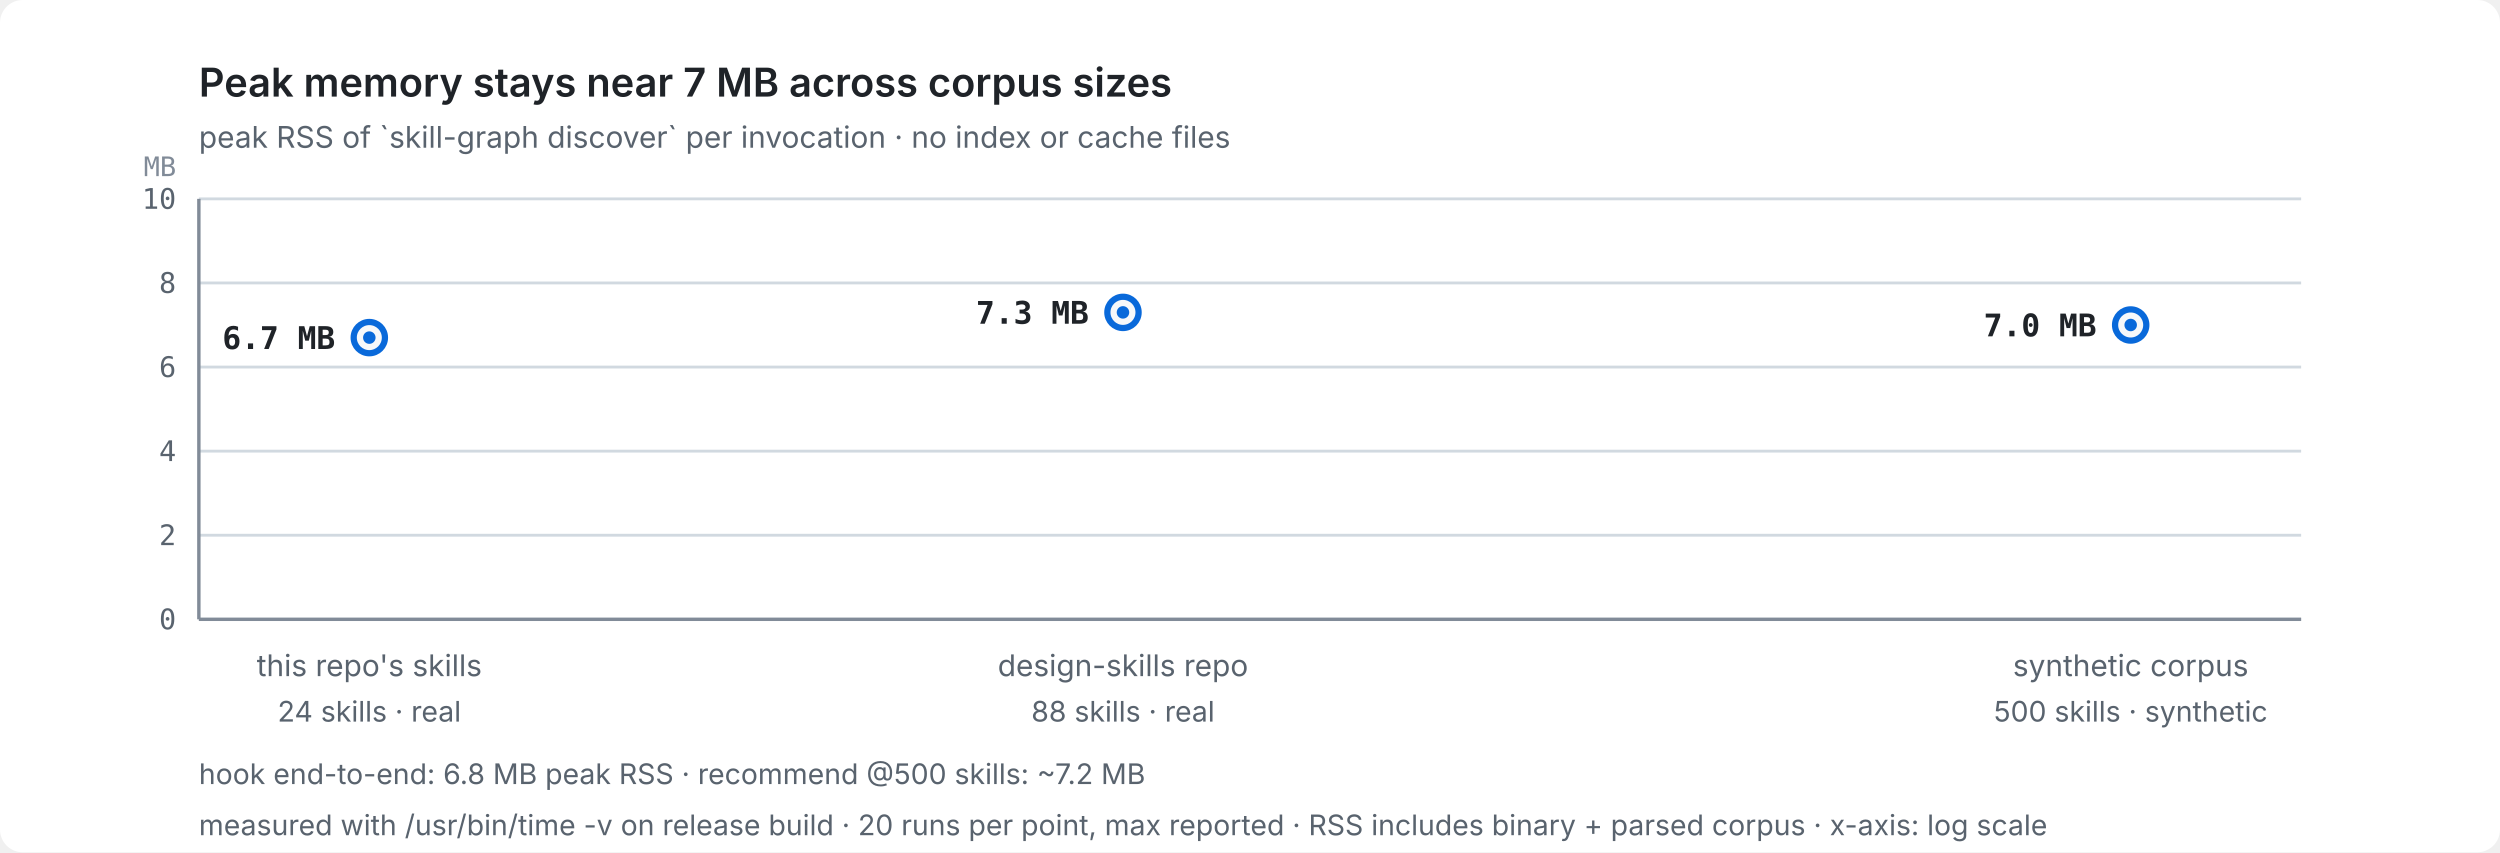
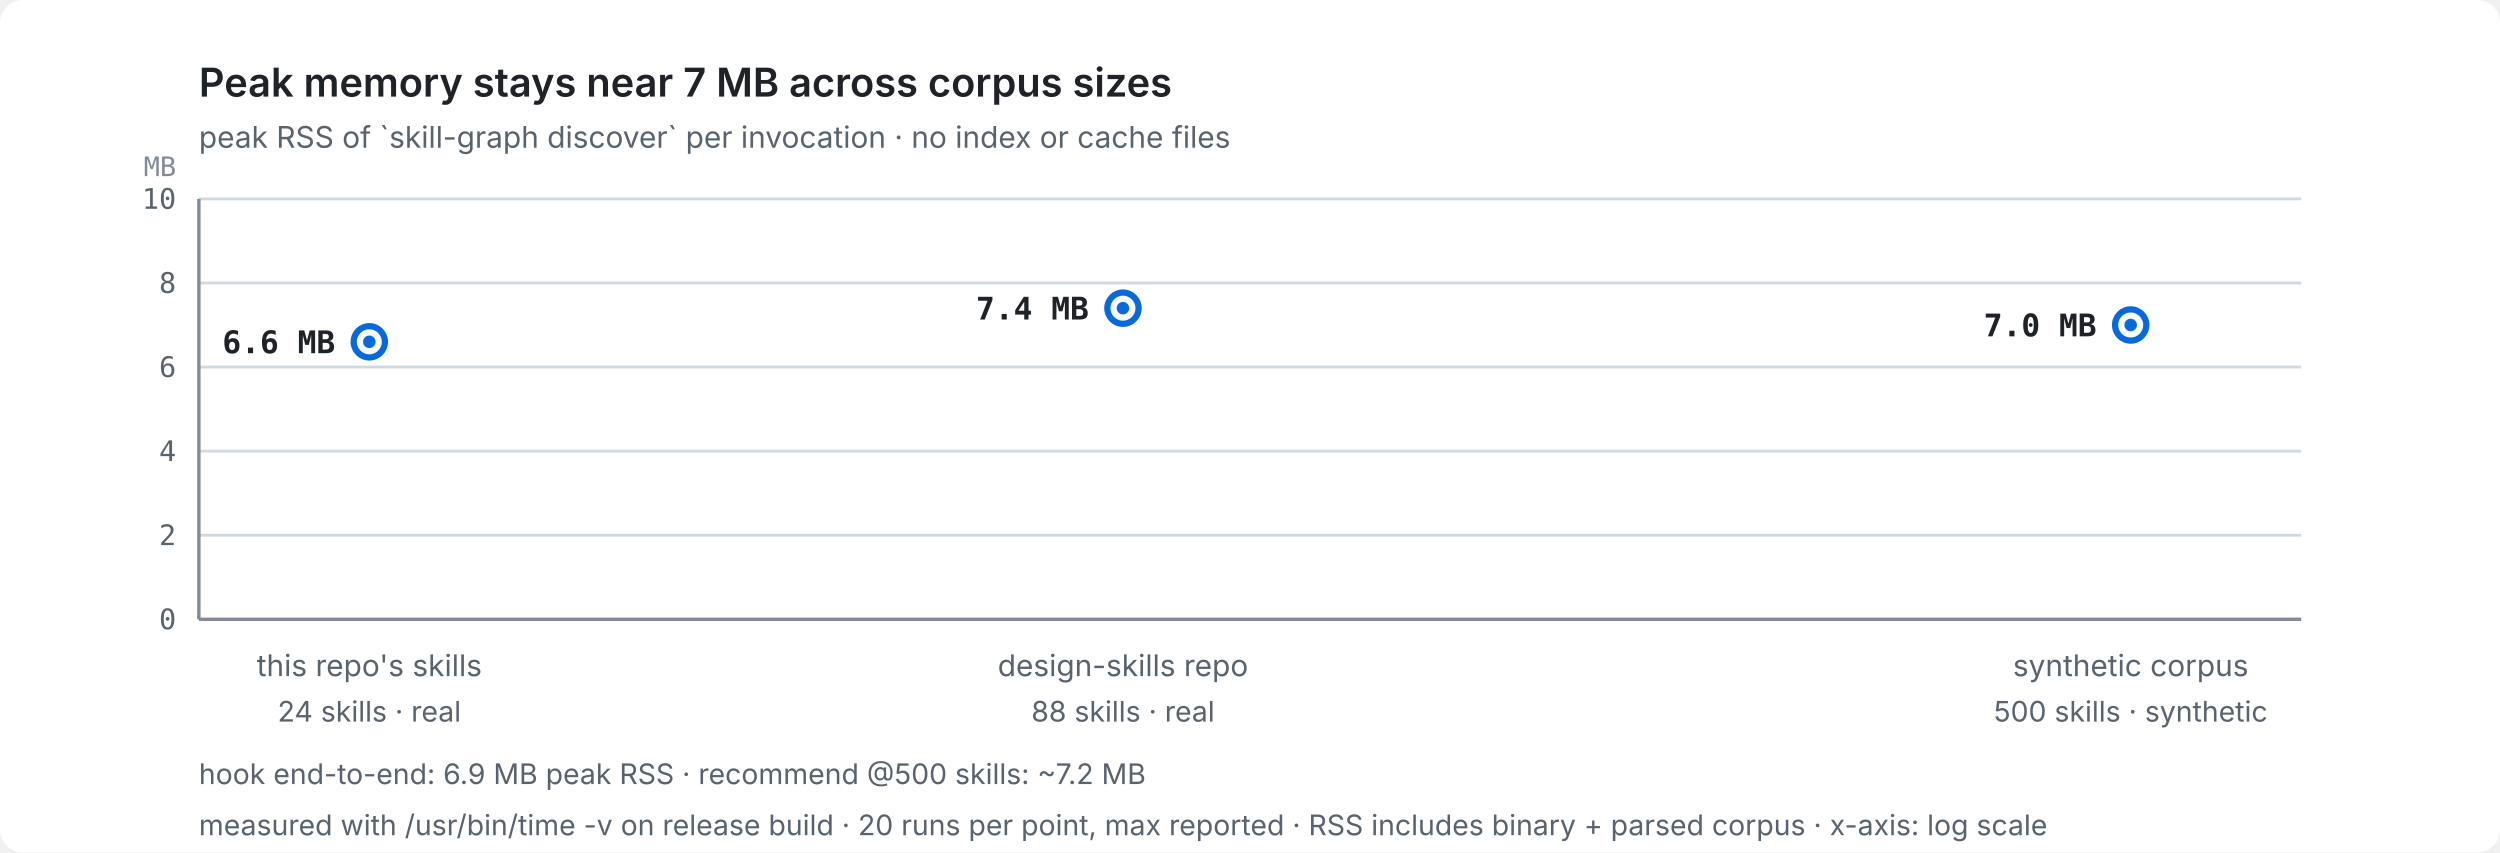
<svg xmlns="http://www.w3.org/2000/svg" width="880" height="300" viewBox="0 0 880 300" role="img" font-family="ui-sans-serif,system-ui,-apple-system,'Segoe UI',sans-serif">
  <rect width="880" height="300" fill="#ffffff" rx="8" />
  <g fill="#1f2328">
    <text x="70" y="34" font-size="14" fill="#1f2328" text-anchor="start" font-family="ui-sans-serif,system-ui,-apple-system,'Segoe UI',sans-serif" opacity="1.0" font-weight="600">Peak memory stays near 7 MB across corpus sizes</text>
    <text x="70" y="52" font-size="10.5" fill="#59636e" text-anchor="start" font-family="ui-sans-serif,system-ui,-apple-system,'Segoe UI',sans-serif" opacity="1.0">peak RSS of `skill-graph discover` per invocation · no index or cache files</text>
    <line x1="70" y1="218.0" x2="810" y2="218.0" stroke="#d1d9e0" stroke-width="1" opacity="1.0" />
    <text x="62" y="221.5" font-size="10" fill="#59636e" text-anchor="end" font-family="ui-monospace,'SF Mono',Menlo,Consolas,monospace" opacity="1.0">0</text>
    <line x1="70" y1="188.4" x2="810" y2="188.4" stroke="#d1d9e0" stroke-width="1" opacity="1.0" />
    <text x="62" y="191.9" font-size="10" fill="#59636e" text-anchor="end" font-family="ui-monospace,'SF Mono',Menlo,Consolas,monospace" opacity="1.0">2</text>
    <line x1="70" y1="158.8" x2="810" y2="158.8" stroke="#d1d9e0" stroke-width="1" opacity="1.0" />
    <text x="62" y="162.3" font-size="10" fill="#59636e" text-anchor="end" font-family="ui-monospace,'SF Mono',Menlo,Consolas,monospace" opacity="1.0">4</text>
    <line x1="70" y1="129.2" x2="810" y2="129.2" stroke="#d1d9e0" stroke-width="1" opacity="1.0" />
    <text x="62" y="132.7" font-size="10" fill="#59636e" text-anchor="end" font-family="ui-monospace,'SF Mono',Menlo,Consolas,monospace" opacity="1.0">6</text>
    <line x1="70" y1="99.6" x2="810" y2="99.6" stroke="#d1d9e0" stroke-width="1" opacity="1.0" />
    <text x="62" y="103.1" font-size="10" fill="#59636e" text-anchor="end" font-family="ui-monospace,'SF Mono',Menlo,Consolas,monospace" opacity="1.0">8</text>
    <line x1="70" y1="70.0" x2="810" y2="70.0" stroke="#d1d9e0" stroke-width="1" opacity="1.0" />
    <text x="62" y="73.5" font-size="10" fill="#59636e" text-anchor="end" font-family="ui-monospace,'SF Mono',Menlo,Consolas,monospace" opacity="1.0">10</text>
    <text x="62" y="62" font-size="9.5" fill="#818b98" text-anchor="end" font-family="ui-monospace,'SF Mono',Menlo,Consolas,monospace" opacity="1.0">MB</text>
    <line x1="70" y1="218" x2="810" y2="218" stroke="#818b98" stroke-width="1.2" opacity="1.0" />
    <line x1="70" y1="70" x2="70" y2="218" stroke="#818b98" stroke-width="1.2" opacity="1.0" />
-     <circle cx="130.0" cy="118.84" r="5.5" fill="#f6f8fa" stroke="#0969da" stroke-width="2.2" />
-     <circle cx="130.0" cy="118.84" r="2.2" fill="#0969da" />
-     <text x="118.0" y="122.84" font-size="11" fill="#1f2328" text-anchor="end" font-family="ui-monospace,'SF Mono',Menlo,Consolas,monospace" opacity="1.0" font-weight="600">6.7 MB</text>
+     <circle cx="130.0" cy="120.32" r="5.5" fill="#f6f8fa" stroke="#0969da" stroke-width="2.2" />
+     <circle cx="130.0" cy="120.32" r="2.2" fill="#0969da" />
+     <text x="118.0" y="124.32" font-size="11" fill="#1f2328" text-anchor="end" font-family="ui-monospace,'SF Mono',Menlo,Consolas,monospace" opacity="1.0" font-weight="600">6.6 MB</text>
    <text x="130.0" y="238" font-size="10.5" fill="#59636e" text-anchor="middle" font-family="ui-sans-serif,system-ui,-apple-system,'Segoe UI',sans-serif" opacity="1.0">this repo's skills</text>
    <text x="130.0" y="254" font-size="10" fill="#59636e" text-anchor="middle" font-family="ui-sans-serif,system-ui,-apple-system,'Segoe UI',sans-serif" opacity="1.0">24 skills · real</text>
-     <circle cx="395.286" cy="109.96" r="5.5" fill="#f6f8fa" stroke="#0969da" stroke-width="2.2" />
-     <circle cx="395.286" cy="109.96" r="2.2" fill="#0969da" />
-     <text x="383.286" y="113.96" font-size="11" fill="#1f2328" text-anchor="end" font-family="ui-monospace,'SF Mono',Menlo,Consolas,monospace" opacity="1.0" font-weight="600">7.3 MB</text>
+     <circle cx="395.286" cy="108.48" r="5.5" fill="#f6f8fa" stroke="#0969da" stroke-width="2.2" />
+     <circle cx="395.286" cy="108.48" r="2.2" fill="#0969da" />
+     <text x="383.286" y="112.48" font-size="11" fill="#1f2328" text-anchor="end" font-family="ui-monospace,'SF Mono',Menlo,Consolas,monospace" opacity="1.0" font-weight="600">7.4 MB</text>
    <text x="395.286" y="238" font-size="10.5" fill="#59636e" text-anchor="middle" font-family="ui-sans-serif,system-ui,-apple-system,'Segoe UI',sans-serif" opacity="1.0">design-skills repo</text>
    <text x="395.286" y="254" font-size="10" fill="#59636e" text-anchor="middle" font-family="ui-sans-serif,system-ui,-apple-system,'Segoe UI',sans-serif" opacity="1.0">88 skills · real</text>
    <circle cx="750.0" cy="114.4" r="5.5" fill="#f6f8fa" stroke="#0969da" stroke-width="2.2" />
    <circle cx="750.0" cy="114.4" r="2.2" fill="#0969da" />
    <text x="738.0" y="118.4" font-size="11" fill="#1f2328" text-anchor="end" font-family="ui-monospace,'SF Mono',Menlo,Consolas,monospace" opacity="1.0" font-weight="600">7.0 MB</text>
    <text x="750.0" y="238" font-size="10.5" fill="#59636e" text-anchor="middle" font-family="ui-sans-serif,system-ui,-apple-system,'Segoe UI',sans-serif" opacity="1.0">synthetic corpus</text>
    <text x="750.0" y="254" font-size="10" fill="#59636e" text-anchor="middle" font-family="ui-sans-serif,system-ui,-apple-system,'Segoe UI',sans-serif" opacity="1.0">500 skills · synthetic</text>
-     <text x="70" y="276" font-size="10" fill="#59636e" text-anchor="start" font-family="ui-sans-serif,system-ui,-apple-system,'Segoe UI',sans-serif" opacity="1.0">hook end-to-end: 6.8 MB peak RSS · recommend @500 skills: ~7.2 MB</text>
+     <text x="70" y="276" font-size="10" fill="#59636e" text-anchor="start" font-family="ui-sans-serif,system-ui,-apple-system,'Segoe UI',sans-serif" opacity="1.0">hook end-to-end: 6.9 MB peak RSS · recommend @500 skills: ~7.2 MB</text>
    <text x="70" y="294" font-size="10" fill="#59636e" text-anchor="start" font-family="ui-sans-serif,system-ui,-apple-system,'Segoe UI',sans-serif" opacity="1.0">measured with /usr/bin/time -v on release build · 20 runs per point, max reported · RSS includes binary + parsed corpus · x-axis: log scale</text>
  </g>
</svg>
